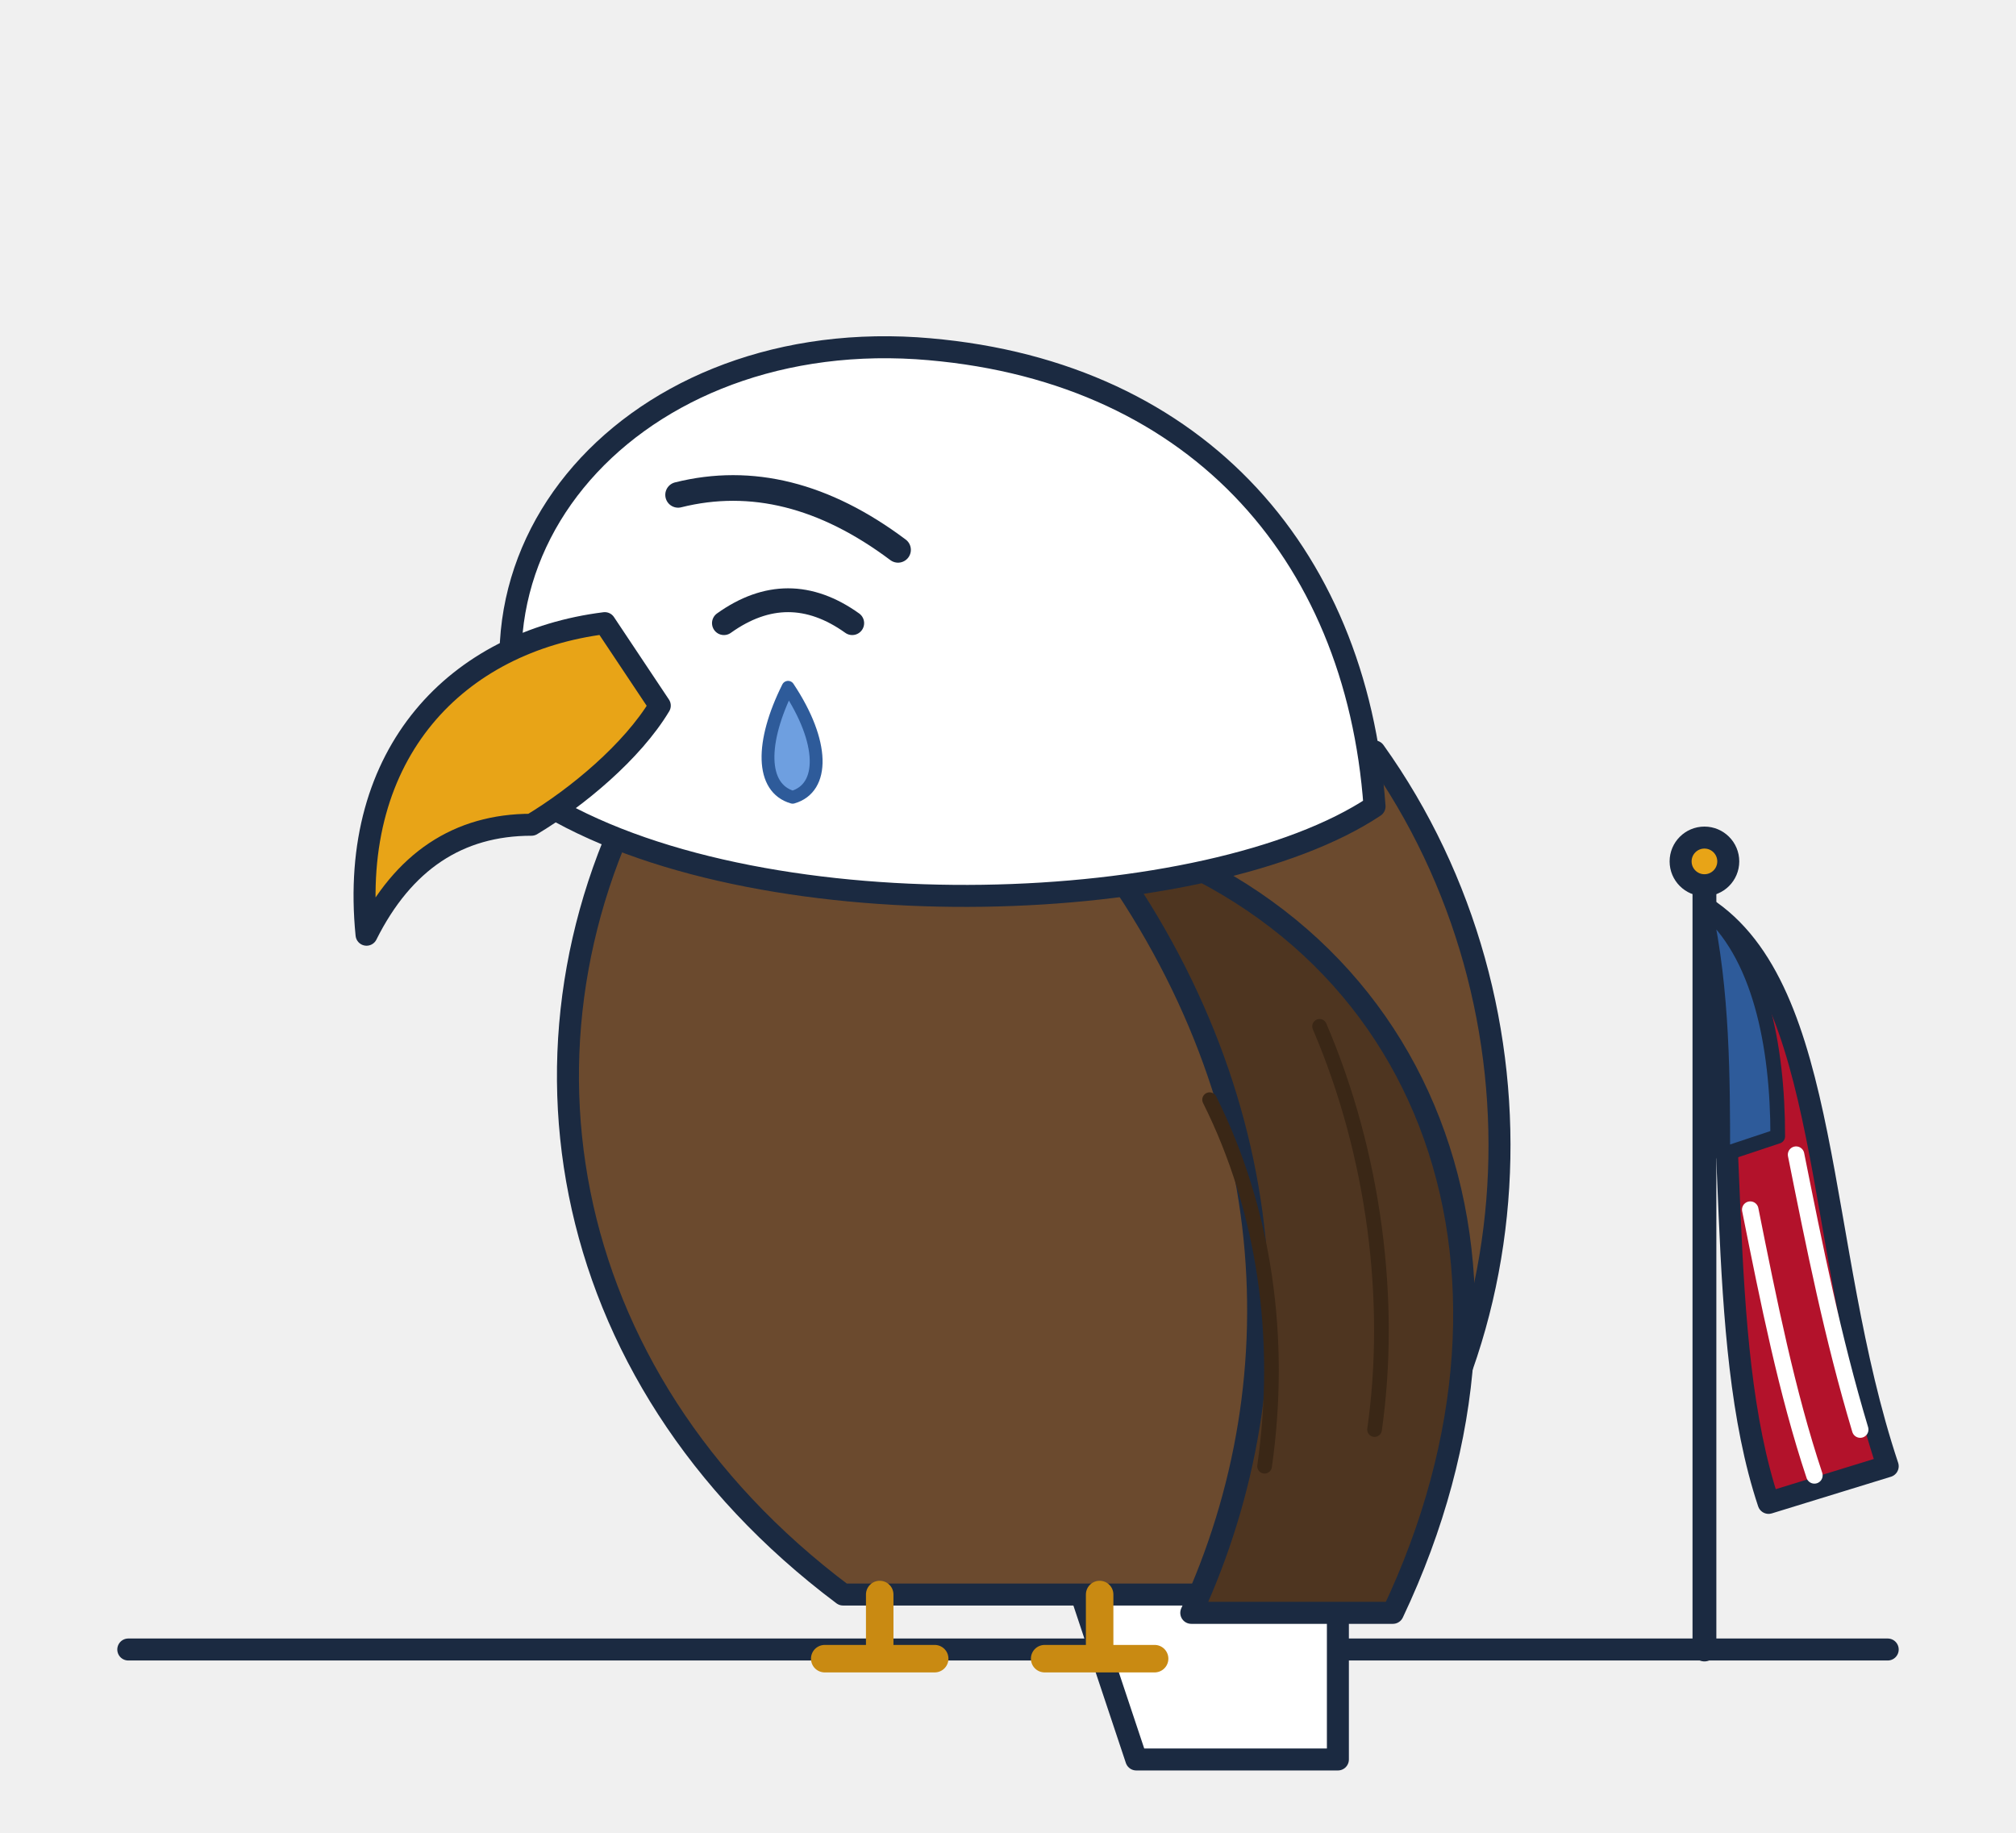
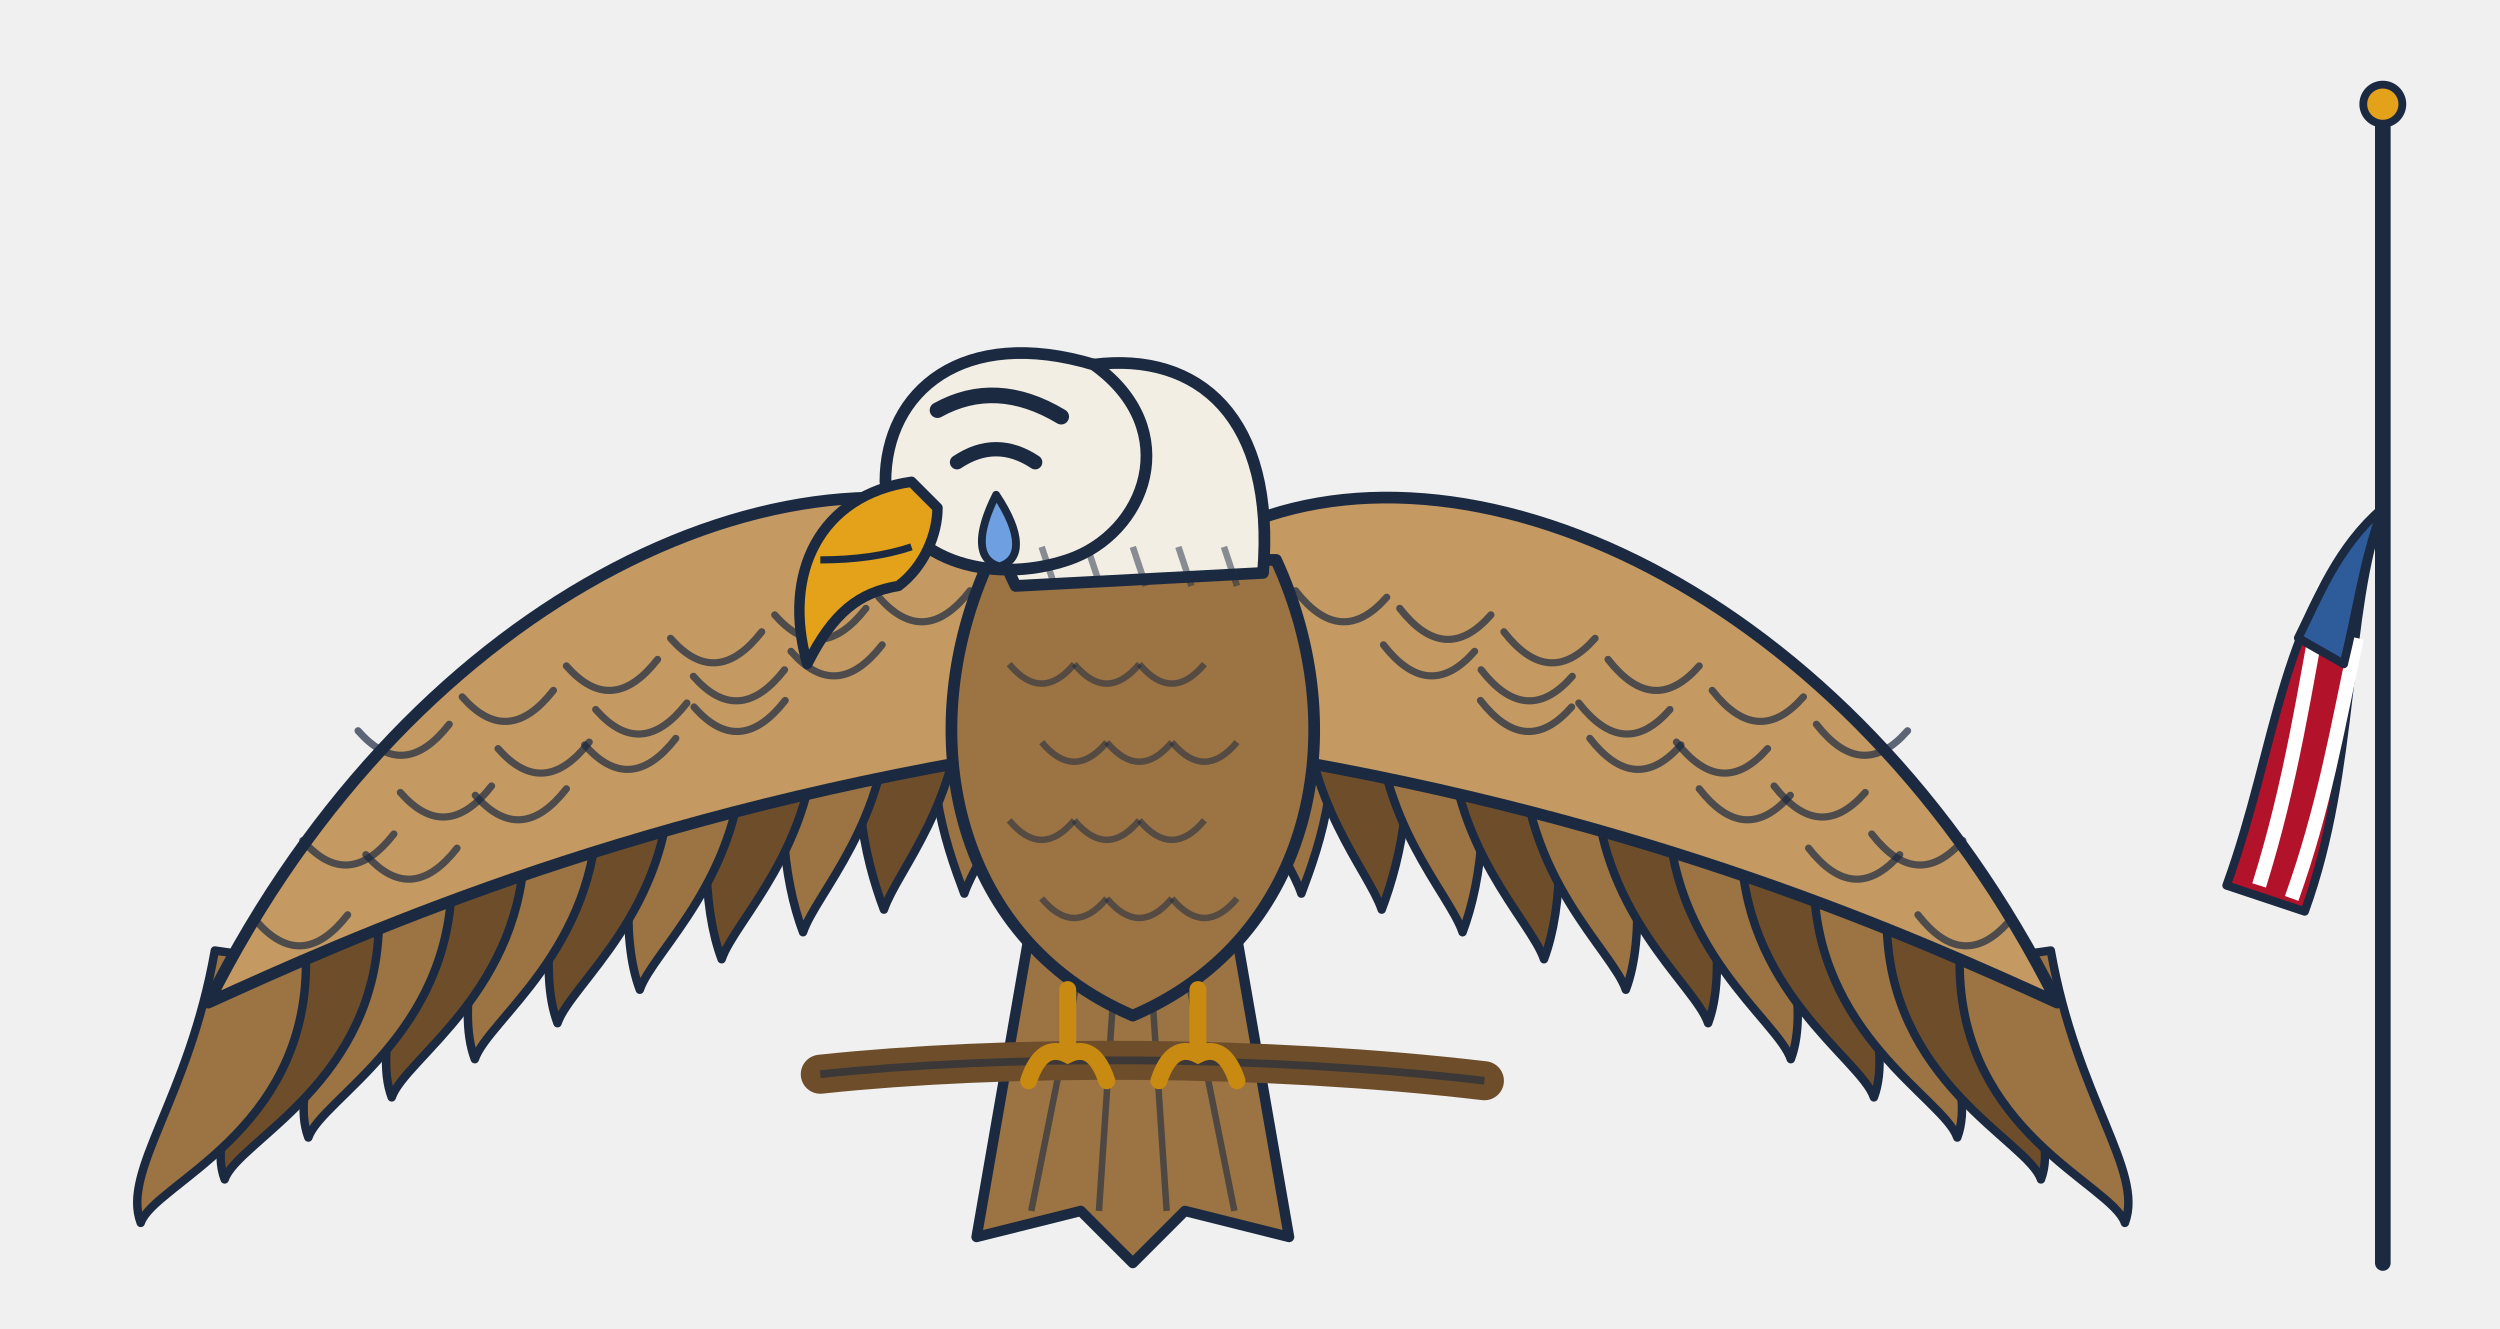
- <svg xmlns="http://www.w3.org/2000/svg" viewBox="0 0 220 200" role="img" aria-label="A sad bald eagle">
-   <g stroke="#1B2A41" stroke-width="2.4" stroke-linejoin="round" stroke-linecap="round">
-     <path d="M14 180 H206" fill="none" />
-     <path d="M116 168 L124 192 L146 192 L146 168 Z" fill="#fff" />
-     <path d="M72 82 C54 112 60 150 92 174 L144 174 C168 150 170 110 150 82 Z" fill="#6B4A2E" />
-     <path d="M118 90 C156 100 170 138 152 176 L130 176 C142 150 140 118 118 90 Z" fill="#4E3520" />
-     <path d="M132 120 C138 132 140 146 138 160 M144 112 C150 126 152 142 150 156" fill="none" stroke="#3A2716" stroke-width="1.6" />
-     <path d="M96 174 V181 M90 181 H102 M120 174 V181 M114 181 H126" fill="none" stroke="#C98A12" stroke-width="3" />
-     <path d="M60 88 C46 62 68 36 100 38 C130 40 148 60 150 88 C132 100 84 102 60 88 Z" fill="#fff" />
-     <path d="M66 68 C50 70 38 82 40 102 C44 94 50 90 58 90 C63 87 69 82 72 77 Z" fill="#E8A417" />
-     <path d="M74 54 Q86 51 98 60" fill="none" stroke-width="2.8" />
-     <path d="M79 68 Q86 63 93 68" fill="none" stroke-width="2.6" />
-     <path d="M86 75 C83 81 83 86 86.5 87 C90 86 90 81 86 75 Z" fill="#6E9FE0" stroke="#2E5B9A" stroke-width="1.4" />
-     <path d="M186 180 V96" fill="none" stroke-width="2.6" />
-     <circle cx="186" cy="94" r="2.6" fill="#E8A417" />
-     <path d="M186 99 C200 108 198 136 206 160 L193 164 C187 146 190 120 186 99 Z" fill="#B3122B" />
-     <path d="M186 99 C192 104 194 114 194 124 L188 126 C188 118 188 108 186 99 Z" fill="#2E5B9A" stroke-width="1.6" />
-     <path d="M191 132 C193 142 195 152 198 161 M196 126 C198 136 200 146 203 156" fill="none" stroke="#fff" stroke-width="1.8" />
+ <svg xmlns="http://www.w3.org/2000/svg" viewBox="-14 6 384 204" role="img" aria-label="A sad bald eagle with drooping wings beside a flag at half-mast">
+   <path d="M352 200 V24" stroke="#1B2A41" stroke-width="2.4" stroke-linecap="round" />
+   <circle cx="352" cy="22" r="3" fill="#E3A21A" stroke="#1B2A41" stroke-width="1.2" />
+   <g stroke="#1B2A41" stroke-width="1.3" stroke-linejoin="round">
+     <path d="M352.0 84 C346.0 100 348.0 124 340.0 146 L328.0 142 C336.0 120 336.0 100 352.0 84 Z" fill="#B3122B" />
+     <path d="M348.0 104 C345.0 118 343.0 130 338.0 144 M343.0 96 C340.0 112 338.0 126 333.0 142" fill="none" stroke="#fff" stroke-width="2.2" />
+     <path d="M352.0 84 C349.0 92 348.0 100 346.0 108 L339.0 104 C342.0 98 345.0 90 352.0 84 Z" fill="#2E5B9A" />
  </g>
+   <path d="M145.0 110.0 C145.0 127.0 136.112 137.257 134.112 143.257 C131.112 135.257 127.0 123.6 131.0 108.0 Z" fill="#9C7443" stroke="#1B2A41" stroke-width="1.3" stroke-linejoin="round" stroke-linecap="round" />
+   <path d="M133.8 111.105 C133.8 129.005 123.77 139.718 121.77 145.718 C118.77 137.718 115.8 125.425 119.8 109.105 Z" fill="#6E4E2A" stroke="#1B2A41" stroke-width="1.3" stroke-linejoin="round" stroke-linecap="round" />
+   <path d="M122.6 113.35 C122.6 132.15 111.347 143.19 109.347 149.19 C106.347 141.19 104.6 128.39 108.6 111.35 Z" fill="#9C7443" stroke="#1B2A41" stroke-width="1.3" stroke-linejoin="round" stroke-linecap="round" />
+   <path d="M111.4 116.41 C111.4 136.11 98.846 147.339 96.846 153.339 C93.846 145.339 93.4 132.17 97.4 114.41 Z" fill="#6E4E2A" stroke="#1B2A41" stroke-width="1.3" stroke-linejoin="round" stroke-linecap="round" />
+   <path d="M100.2 120.157 C100.2 140.757 86.273 152.025 84.273 158.025 C81.273 150.025 82.2 136.637 86.2 118.157 Z" fill="#9C7443" stroke="#1B2A41" stroke-width="1.3" stroke-linejoin="round" stroke-linecap="round" />
+   <path d="M89.0 124.515 C89.0 146.015 73.633 157.163 71.633 163.163 C68.633 155.163 71.0 141.715 75.0 122.515 Z" fill="#6E4E2A" stroke="#1B2A41" stroke-width="1.3" stroke-linejoin="round" stroke-linecap="round" />
+   <path d="M77.8 129.431 C77.8 151.831 60.93 162.69 58.93 168.69 C55.93 160.69 59.8 147.351 63.8 127.431 Z" fill="#9C7443" stroke="#1B2A41" stroke-width="1.3" stroke-linejoin="round" stroke-linecap="round" />
+   <path d="M66.6 134.866 C66.6 158.166 48.17 168.557 46.17 174.557 C43.17 166.557 48.6 153.506 52.6 132.866 Z" fill="#6E4E2A" stroke="#1B2A41" stroke-width="1.3" stroke-linejoin="round" stroke-linecap="round" />
+   <path d="M55.4 140.789 C55.4 164.989 35.361 174.725 33.361 180.725 C30.361 172.725 37.4 160.149 41.4 138.789 Z" fill="#9C7443" stroke="#1B2A41" stroke-width="1.3" stroke-linejoin="round" stroke-linecap="round" />
+   <path d="M44.2 147.174 C44.2 172.274 22.507 181.16 20.507 187.16 C17.507 179.16 26.2 167.254 30.2 145.174 Z" fill="#6E4E2A" stroke="#1B2A41" stroke-width="1.3" stroke-linejoin="round" stroke-linecap="round" />
+   <path d="M33.0 154.0 C33.0 180.0 9.616 187.834 7.616 193.834 C4.616 185.834 15.0 174.8 19.0 152.0 Z" fill="#9C7443" stroke="#1B2A41" stroke-width="1.3" stroke-linejoin="round" stroke-linecap="round" />
+   <path d="M146 88 C110 70 50 96 18 160 C40 150 80 132 140 122 Z" fill="#C49A62" stroke="#1B2A41" stroke-width="1.8" stroke-linejoin="round" stroke-linecap="round" />
+   <path d="M135.0 96.74 Q128.0 105.74 121.0 97.74" fill="none" stroke="#1B2A41" stroke-width="1.1" stroke-linecap="round" opacity=".7" />
+   <path d="M119.0 99.446 Q112.0 108.446 105.0 100.446" fill="none" stroke="#1B2A41" stroke-width="1.1" stroke-linecap="round" opacity=".7" />
+   <path d="M103.0 103.046 Q96.0 112.046 89.0 104.046" fill="none" stroke="#1B2A41" stroke-width="1.1" stroke-linecap="round" opacity=".7" />
+   <path d="M87.0 107.285 Q80.0 116.285 73.0 108.285" fill="none" stroke="#1B2A41" stroke-width="1.1" stroke-linecap="round" opacity=".7" />
+   <path d="M71.0 112.043 Q64.0 121.043 57.0 113.043" fill="none" stroke="#1B2A41" stroke-width="1.1" stroke-linecap="round" opacity=".7" />
+   <path d="M55.0 117.247 Q48.0 126.247 41.0 118.247" fill="none" stroke="#1B2A41" stroke-width="1.1" stroke-linecap="round" opacity=".7" />
+   <path d="M121.5 105.049 Q114.5 114.049 107.5 106.049" fill="none" stroke="#1B2A41" stroke-width="1.1" stroke-linecap="round" opacity=".7" />
+   <path d="M106.5 108.882 Q99.5 117.882 92.5 109.882" fill="none" stroke="#1B2A41" stroke-width="1.1" stroke-linecap="round" opacity=".7" />
+   <path d="M91.5 113.981 Q84.5 122.981 77.5 114.981" fill="none" stroke="#1B2A41" stroke-width="1.1" stroke-linecap="round" opacity=".7" />
+   <path d="M76.5 119.987 Q69.5 128.987 62.5 120.987" fill="none" stroke="#1B2A41" stroke-width="1.1" stroke-linecap="round" opacity=".7" />
+   <path d="M61.5 126.728 Q54.5 135.728 47.5 127.728" fill="none" stroke="#1B2A41" stroke-width="1.1" stroke-linecap="round" opacity=".7" />
+   <path d="M46.5 134.101 Q39.5 143.101 32.5 135.101" fill="none" stroke="#1B2A41" stroke-width="1.1" stroke-linecap="round" opacity=".7" />
+   <path d="M106.6 113.592 Q99.6 122.592 92.6 114.592" fill="none" stroke="#1B2A41" stroke-width="1.1" stroke-linecap="round" opacity=".7" />
+   <path d="M89.8 119.414 Q82.8 128.414 75.8 120.414" fill="none" stroke="#1B2A41" stroke-width="1.1" stroke-linecap="round" opacity=".7" />
+   <path d="M73.0 127.157 Q66.0 136.157 59.0 128.157" fill="none" stroke="#1B2A41" stroke-width="1.1" stroke-linecap="round" opacity=".7" />
+   <path d="M56.2 136.277 Q49.2 145.277 42.2 137.277" fill="none" stroke="#1B2A41" stroke-width="1.1" stroke-linecap="round" opacity=".7" />
+   <path d="M39.4 146.514 Q32.4 155.514 25.4 147.514" fill="none" stroke="#1B2A41" stroke-width="1.1" stroke-linecap="round" opacity=".7" />
+   <path d="M175.0 110.0 C175.0 127.0 183.888 137.257 185.888 143.257 C188.888 135.257 193.0 123.6 189.0 108.0 Z" fill="#9C7443" stroke="#1B2A41" stroke-width="1.3" stroke-linejoin="round" stroke-linecap="round" />
+   <path d="M186.2 111.105 C186.2 129.005 196.23 139.718 198.23 145.718 C201.23 137.718 204.2 125.425 200.2 109.105 Z" fill="#6E4E2A" stroke="#1B2A41" stroke-width="1.3" stroke-linejoin="round" stroke-linecap="round" />
+   <path d="M197.4 113.35 C197.4 132.15 208.653 143.19 210.653 149.19 C213.653 141.19 215.4 128.39 211.4 111.35 Z" fill="#9C7443" stroke="#1B2A41" stroke-width="1.3" stroke-linejoin="round" stroke-linecap="round" />
+   <path d="M208.6 116.41 C208.6 136.11 221.154 147.339 223.154 153.339 C226.154 145.339 226.6 132.17 222.6 114.41 Z" fill="#6E4E2A" stroke="#1B2A41" stroke-width="1.3" stroke-linejoin="round" stroke-linecap="round" />
+   <path d="M219.8 120.157 C219.8 140.757 233.727 152.025 235.727 158.025 C238.727 150.025 237.8 136.637 233.8 118.157 Z" fill="#9C7443" stroke="#1B2A41" stroke-width="1.3" stroke-linejoin="round" stroke-linecap="round" />
+   <path d="M231.0 124.515 C231.0 146.015 246.367 157.163 248.367 163.163 C251.367 155.163 249.0 141.715 245.0 122.515 Z" fill="#6E4E2A" stroke="#1B2A41" stroke-width="1.3" stroke-linejoin="round" stroke-linecap="round" />
+   <path d="M242.2 129.431 C242.2 151.831 259.07 162.69 261.07 168.69 C264.07 160.69 260.2 147.351 256.2 127.431 Z" fill="#9C7443" stroke="#1B2A41" stroke-width="1.3" stroke-linejoin="round" stroke-linecap="round" />
+   <path d="M253.4 134.866 C253.4 158.166 271.83 168.557 273.83 174.557 C276.83 166.557 271.4 153.506 267.4 132.866 Z" fill="#6E4E2A" stroke="#1B2A41" stroke-width="1.3" stroke-linejoin="round" stroke-linecap="round" />
+   <path d="M264.6 140.789 C264.6 164.989 284.639 174.725 286.639 180.725 C289.639 172.725 282.6 160.149 278.6 138.789 Z" fill="#9C7443" stroke="#1B2A41" stroke-width="1.3" stroke-linejoin="round" stroke-linecap="round" />
+   <path d="M275.8 147.174 C275.8 172.274 297.493 181.16 299.493 187.16 C302.493 179.16 293.8 167.254 289.8 145.174 Z" fill="#6E4E2A" stroke="#1B2A41" stroke-width="1.3" stroke-linejoin="round" stroke-linecap="round" />
+   <path d="M287.0 154.0 C287.0 180.0 310.384 187.834 312.384 193.834 C315.384 185.834 305.0 174.8 301.0 152.0 Z" fill="#9C7443" stroke="#1B2A41" stroke-width="1.3" stroke-linejoin="round" stroke-linecap="round" />
+   <path d="M174 88 C210 70 270 96 302 160 C280 150 240 132 180 122 Z" fill="#C49A62" stroke="#1B2A41" stroke-width="1.8" stroke-linejoin="round" stroke-linecap="round" />
+   <path d="M185.0 96.74 Q192.0 105.74 199.0 97.74" fill="none" stroke="#1B2A41" stroke-width="1.1" stroke-linecap="round" opacity=".7" />
+   <path d="M201.0 99.446 Q208.0 108.446 215.0 100.446" fill="none" stroke="#1B2A41" stroke-width="1.1" stroke-linecap="round" opacity=".7" />
+   <path d="M217.0 103.046 Q224.0 112.046 231.0 104.046" fill="none" stroke="#1B2A41" stroke-width="1.1" stroke-linecap="round" opacity=".7" />
+   <path d="M233.0 107.285 Q240.0 116.285 247.0 108.285" fill="none" stroke="#1B2A41" stroke-width="1.1" stroke-linecap="round" opacity=".7" />
+   <path d="M249.0 112.043 Q256.0 121.043 263.0 113.043" fill="none" stroke="#1B2A41" stroke-width="1.1" stroke-linecap="round" opacity=".7" />
+   <path d="M265.0 117.247 Q272.0 126.247 279.0 118.247" fill="none" stroke="#1B2A41" stroke-width="1.1" stroke-linecap="round" opacity=".7" />
+   <path d="M198.5 105.049 Q205.5 114.049 212.5 106.049" fill="none" stroke="#1B2A41" stroke-width="1.1" stroke-linecap="round" opacity=".7" />
+   <path d="M213.5 108.882 Q220.5 117.882 227.5 109.882" fill="none" stroke="#1B2A41" stroke-width="1.1" stroke-linecap="round" opacity=".7" />
+   <path d="M228.5 113.981 Q235.5 122.981 242.5 114.981" fill="none" stroke="#1B2A41" stroke-width="1.1" stroke-linecap="round" opacity=".7" />
+   <path d="M243.5 119.987 Q250.5 128.987 257.5 120.987" fill="none" stroke="#1B2A41" stroke-width="1.1" stroke-linecap="round" opacity=".7" />
+   <path d="M258.5 126.728 Q265.5 135.728 272.5 127.728" fill="none" stroke="#1B2A41" stroke-width="1.1" stroke-linecap="round" opacity=".7" />
+   <path d="M273.5 134.101 Q280.5 143.101 287.5 135.101" fill="none" stroke="#1B2A41" stroke-width="1.1" stroke-linecap="round" opacity=".7" />
+   <path d="M213.4 113.592 Q220.4 122.592 227.4 114.592" fill="none" stroke="#1B2A41" stroke-width="1.1" stroke-linecap="round" opacity=".7" />
+   <path d="M230.2 119.414 Q237.2 128.414 244.2 120.414" fill="none" stroke="#1B2A41" stroke-width="1.1" stroke-linecap="round" opacity=".7" />
+   <path d="M247.0 127.157 Q254.0 136.157 261.0 128.157" fill="none" stroke="#1B2A41" stroke-width="1.1" stroke-linecap="round" opacity=".7" />
+   <path d="M263.8 136.277 Q270.8 145.277 277.8 137.277" fill="none" stroke="#1B2A41" stroke-width="1.1" stroke-linecap="round" opacity=".7" />
+   <path d="M280.6 146.514 Q287.6 155.514 294.6 147.514" fill="none" stroke="#1B2A41" stroke-width="1.1" stroke-linecap="round" opacity=".7" />
+   <path d="M144 150 L136 196 L152 192 L160 200 L168 192 L184 196 L176 150 Z" fill="#9C7443" stroke="#1B2A41" stroke-width="1.6" stroke-linejoin="round" stroke-linecap="round" />
+   <path d="M151.6 156 L144.4 192" stroke="#1B2A41" stroke-width="1" opacity=".6" />
+   <path d="M157.2 156 L154.8 192" stroke="#1B2A41" stroke-width="1" opacity=".6" />
+   <path d="M162.8 156 L165.2 192" stroke="#1B2A41" stroke-width="1" opacity=".6" />
+   <path d="M168.4 156 L175.6 192" stroke="#1B2A41" stroke-width="1" opacity=".6" />
+   <path d="M138 92 C126 118 132 150 160 162 C188 150 194 118 182 92 Z" fill="#9C7443" stroke="#1B2A41" stroke-width="1.8" stroke-linejoin="round" stroke-linecap="round" />
+   <path d="M141 108 Q146 114 151 108" fill="none" stroke="#1B2A41" stroke-width="1" opacity=".55" />
+   <path d="M151 108 Q156 114 161 108" fill="none" stroke="#1B2A41" stroke-width="1" opacity=".55" />
+   <path d="M161 108 Q166 114 171 108" fill="none" stroke="#1B2A41" stroke-width="1" opacity=".55" />
+   <path d="M146 120 Q151 126 156 120" fill="none" stroke="#1B2A41" stroke-width="1" opacity=".55" />
+   <path d="M156 120 Q161 126 166 120" fill="none" stroke="#1B2A41" stroke-width="1" opacity=".55" />
+   <path d="M166 120 Q171 126 176 120" fill="none" stroke="#1B2A41" stroke-width="1" opacity=".55" />
+   <path d="M141 132 Q146 138 151 132" fill="none" stroke="#1B2A41" stroke-width="1" opacity=".55" />
+   <path d="M151 132 Q156 138 161 132" fill="none" stroke="#1B2A41" stroke-width="1" opacity=".55" />
+   <path d="M161 132 Q166 138 171 132" fill="none" stroke="#1B2A41" stroke-width="1" opacity=".55" />
+   <path d="M146 144 Q151 150 156 144" fill="none" stroke="#1B2A41" stroke-width="1" opacity=".55" />
+   <path d="M156 144 Q161 150 166 144" fill="none" stroke="#1B2A41" stroke-width="1" opacity=".55" />
+   <path d="M166 144 Q171 150 176 144" fill="none" stroke="#1B2A41" stroke-width="1" opacity=".55" />
+   <path d="M112 171 C140 168 180 168 214 172" fill="none" stroke="#6E4E2A" stroke-width="6" stroke-linecap="round" />
+   <path d="M112 171 C140 168 180 168 214 172" fill="none" stroke="#1B2A41" stroke-width="1.2" opacity=".6" />
+   <path d="M150 158 V168 M144 172 Q146 166 150 168 Q154 166 156 172" fill="none" stroke="#C98A12" stroke-width="2.6" stroke-linecap="round" />
+   <path d="M170 158 V168 M164 172 Q166 166 170 168 Q174 166 176 172" fill="none" stroke="#C98A12" stroke-width="2.6" stroke-linecap="round" />
+   <path d="M142 96 C134 80 140 66 154 62 C170 60 182 70 180 94 Z" fill="#F3EEE4" stroke="#1B2A41" stroke-width="1.8" stroke-linejoin="round" stroke-linecap="round" />
+   <path d="M154 62 C134 56 122 66 122 80 C124 92 138 96 150 92 C162 88 168 72 154 62 Z" fill="#F3EEE4" stroke="#1B2A41" stroke-width="1.8" stroke-linejoin="round" stroke-linecap="round" />
+   <path d="M146 90 l2 6" stroke="#1B2A41" stroke-width="1" opacity=".5" />
+   <path d="M153 90 l2 6" stroke="#1B2A41" stroke-width="1" opacity=".5" />
+   <path d="M160 90 l2 6" stroke="#1B2A41" stroke-width="1" opacity=".5" />
+   <path d="M167 90 l2 6" stroke="#1B2A41" stroke-width="1" opacity=".5" />
+   <path d="M174 90 l2 6" stroke="#1B2A41" stroke-width="1" opacity=".5" />
+   <path d="M126 80 C112 82 106 94 110 108 C114 100 118 97 124 96 C128 93 130 88 130 84 Z" fill="#E3A21A" stroke="#1B2A41" stroke-width="1.6" stroke-linejoin="round" stroke-linecap="round" />
+   <path d="M112 92 Q120 92 126 90" fill="none" stroke="#1B2A41" stroke-width="1.1" />
+   <path d="M130 69 Q139 64 149 70" fill="none" stroke="#1B2A41" stroke-width="2.4" stroke-linecap="round" />
+   <path d="M133 77 Q139 73 145 77" fill="none" stroke="#1B2A41" stroke-width="2.2" stroke-linecap="round" />
+   <path d="M139 82 C136 88 136 92 139.5 93 C143 92 143 88 139 82 Z" fill="#6E9FE0" stroke="#1B2A41" stroke-width="1.2" stroke-linejoin="round" stroke-linecap="round" />
</svg>
